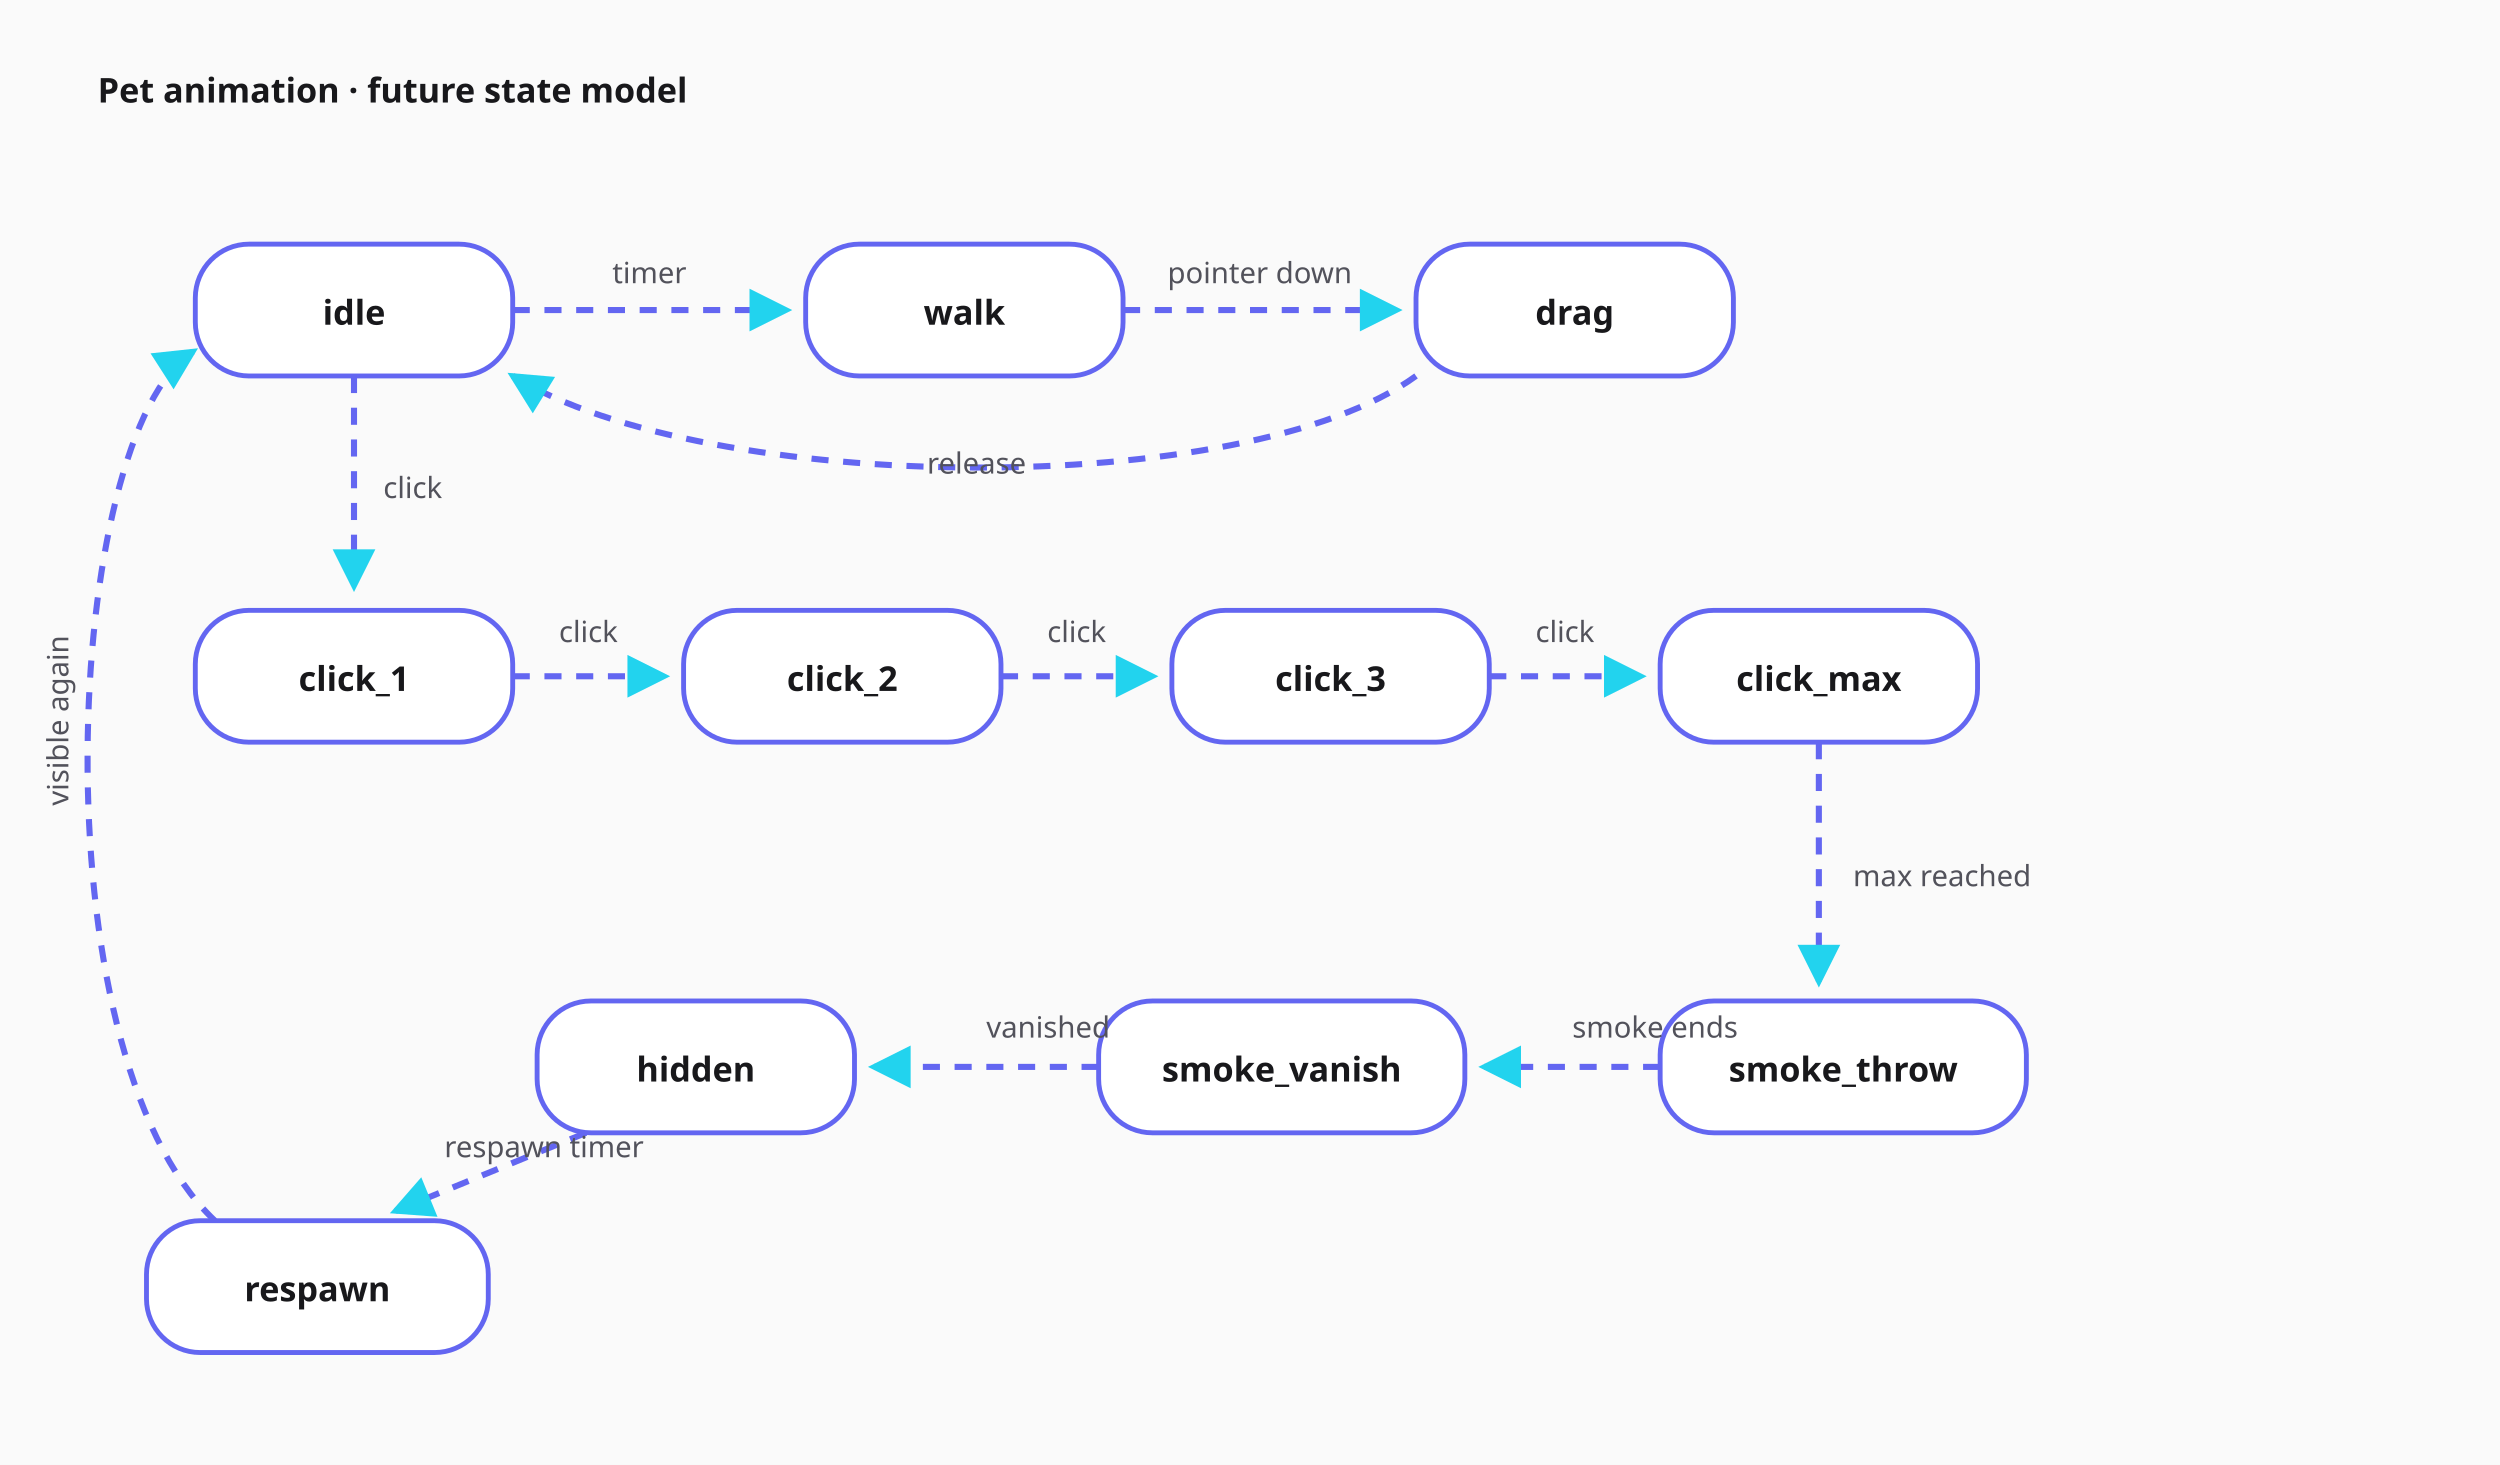
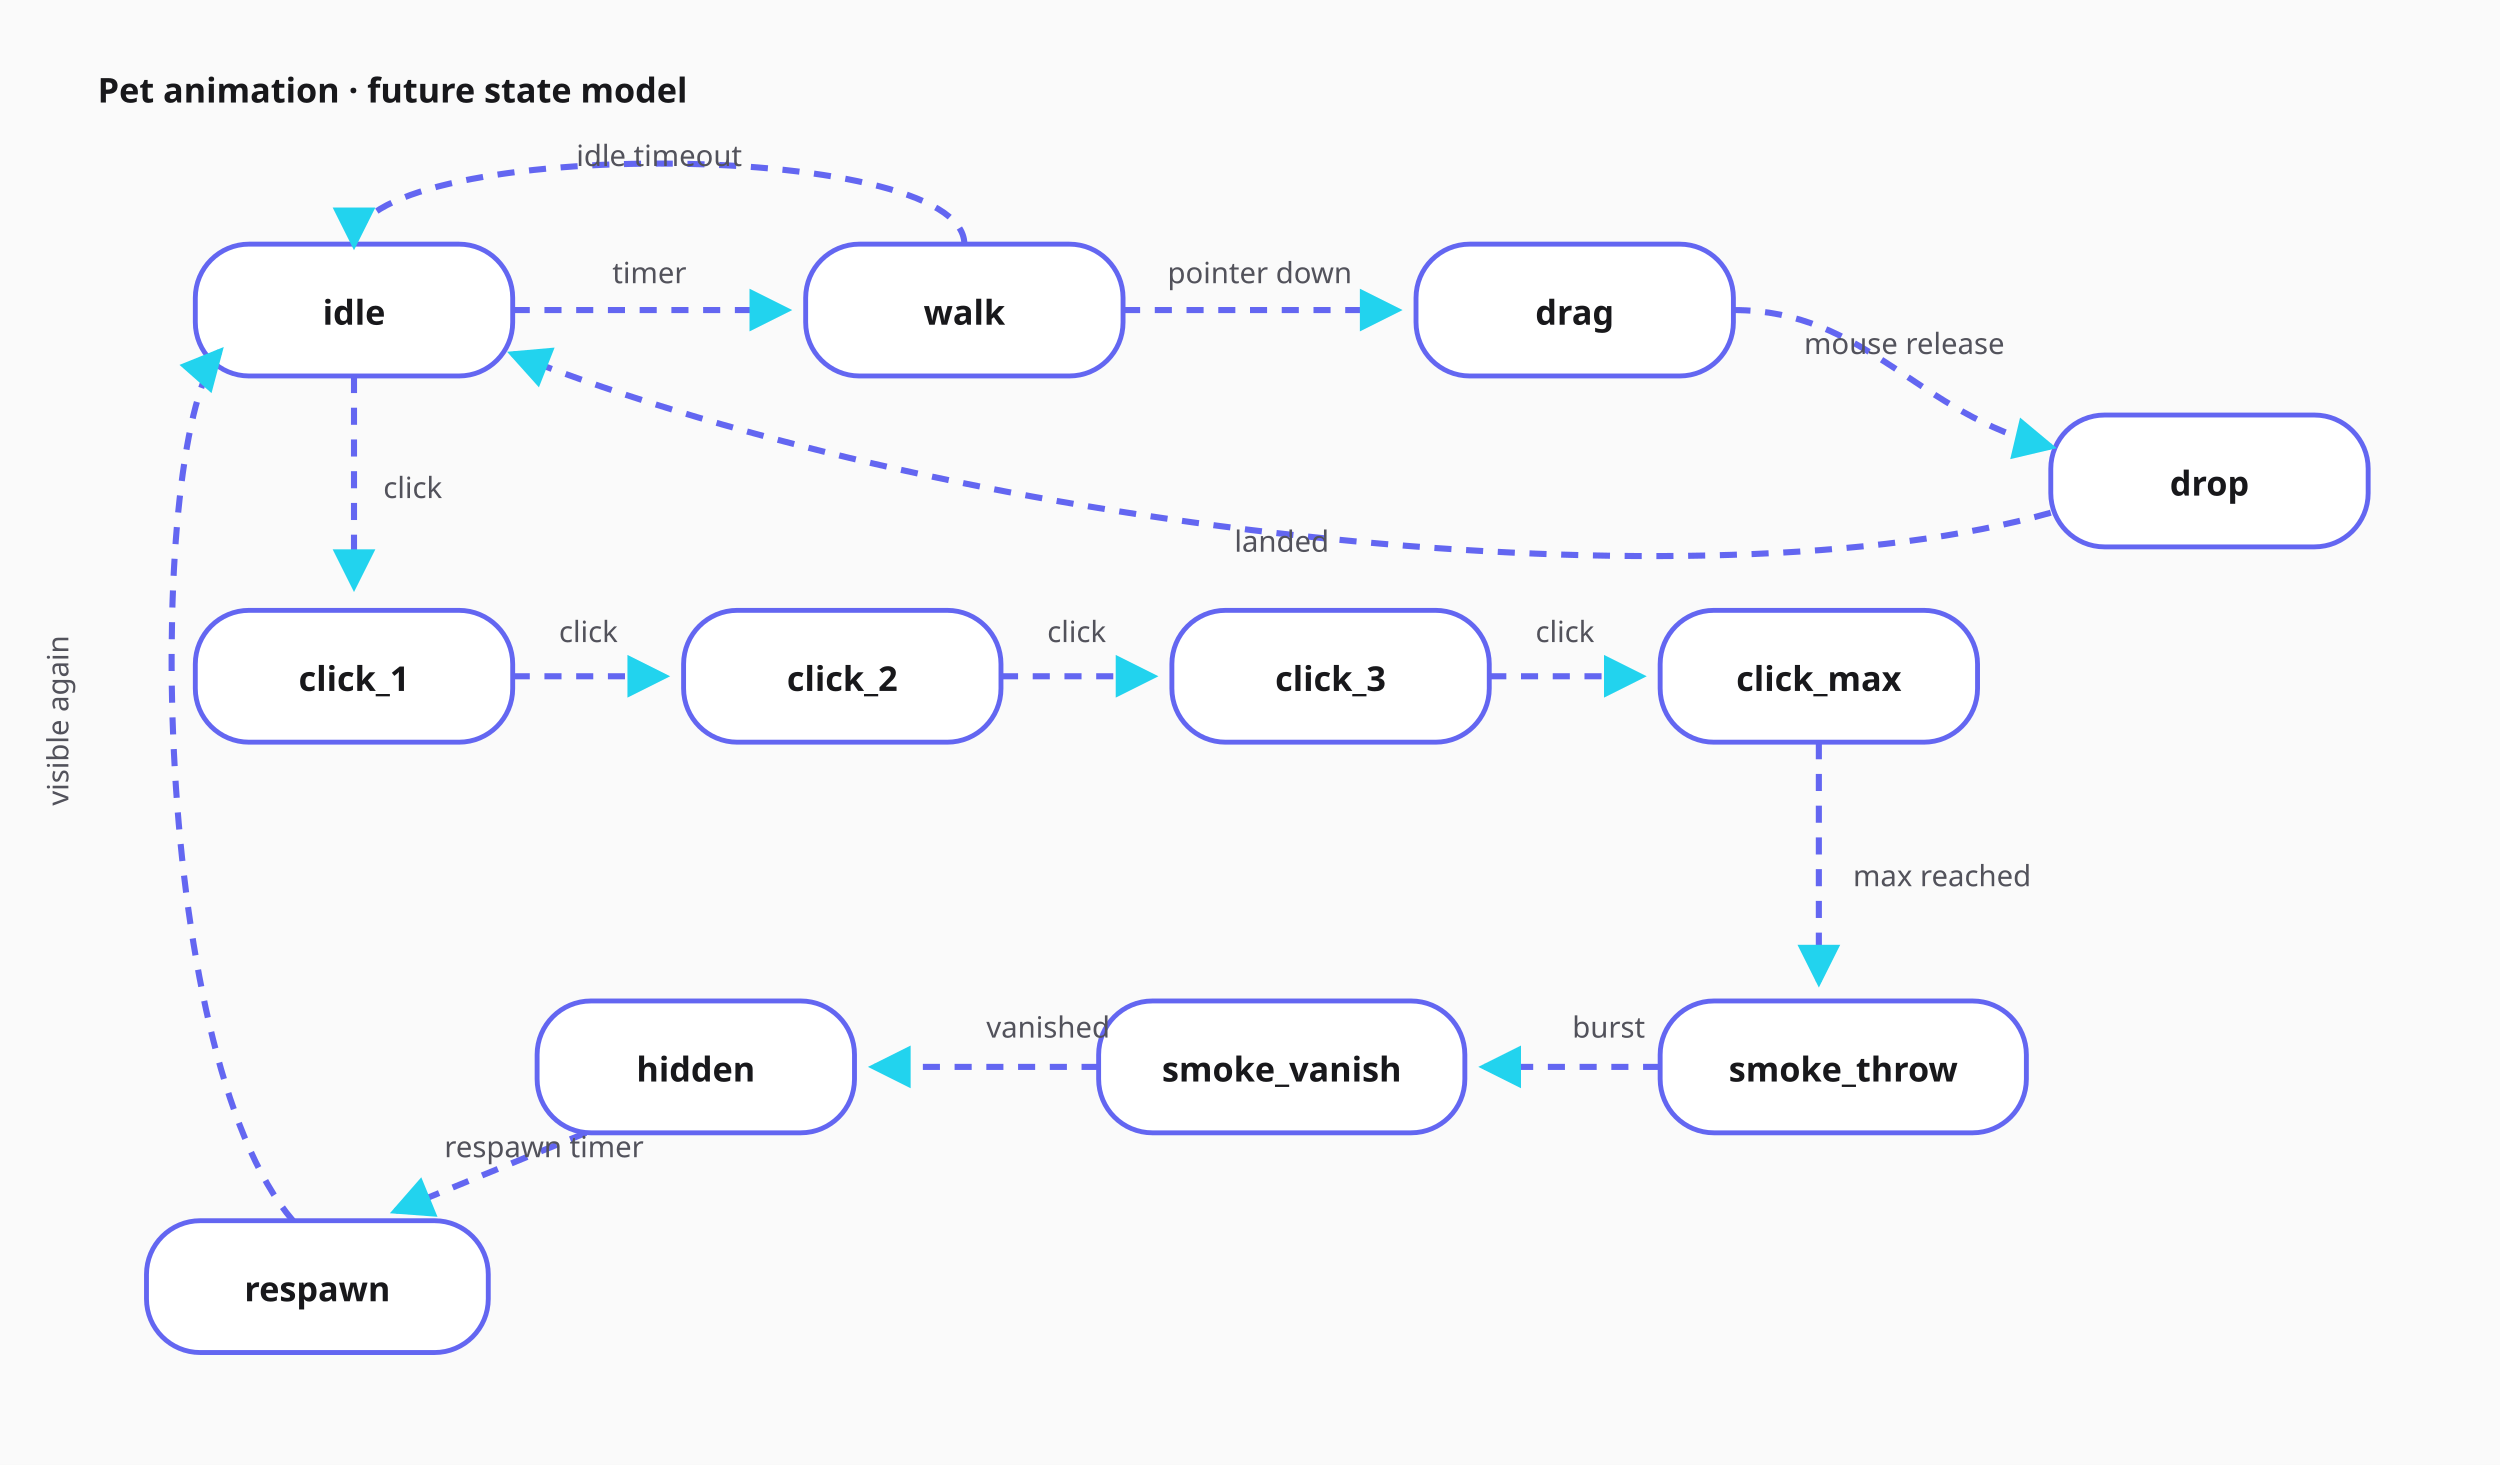
- <svg xmlns="http://www.w3.org/2000/svg" viewBox="0 0 1024 600" role="img" aria-labelledby="title desc">
-   <style>.bg{fill:#fafafa}.node{fill:#fff;stroke:#6366f1;stroke-width:2}.t{fill:#18181b;font:650 14px system-ui,sans-serif}.label{fill:#52525b;font:12px system-ui,sans-serif}.edge{fill:none;stroke:#6366f1;stroke-width:2.5;stroke-dasharray:7 6;marker-end:url(#a);animation:dash 8s linear infinite}.current{animation:pulse 2.5s ease-in-out infinite}.fade{animation:fade .8s ease both}@keyframes dash{to{stroke-dashoffset:-110}}@keyframes pulse{50%{filter:drop-shadow(0 0 7px #22d3ee)}}@keyframes fade{from{opacity:0}to{opacity:1}}@media(prefers-color-scheme:dark){.bg{fill:#18181b}.node{fill:#27272a;stroke:#6366f1}.t{fill:#fafafa}.label{fill:#d4d4d8}}</style>
+ <svg xmlns="http://www.w3.org/2000/svg" aria-labelledby="title desc" viewBox="0 0 1024 600">
+   <style>
+         @keyframes dash{to{stroke-dashoffset:-110}}@keyframes pulse{50%{filter:drop-shadow(0 0 7px #22d3ee)}}@keyframes fade{0%{opacity:0}to{opacity:1}}.node{fill:#fff;stroke:#6366f1;stroke-width:2}.t{fill:#18181b;font:650 14px system-ui,sans-serif}.label{fill:#52525b;font:12px system-ui,sans-serif}.edge{fill:none;stroke:#6366f1;stroke-width:2.5;stroke-dasharray:7 6;marker-end:url(#a);animation:dash 8s linear infinite}@media (prefers-color-scheme:dark){svg&gt;path:first-of-type{fill:#18181b!important}.node{fill:#27272a;stroke:#6366f1}.t{fill:#fafafa}.label{fill:#d4d4d8}}
+     </style>
  <defs>
-     <marker id="a" markerWidth="7" markerHeight="7" refX="6" refY="3.5" orient="auto">
-       <path d="M0 0l7 3.5-7 3.5z" fill="#22d3ee" />
+     <marker id="a" markerHeight="7" markerWidth="7" orient="auto" refX="6" refY="3.5">
+       <path fill="#22d3ee" d="m0 0 7 3.5L0 7z" />
    </marker>
  </defs>
-   <rect class="bg" width="1024" height="600" />
-   <text class="t" x="40" y="42" font-size="24">Pet animation · future state model</text>
-   <g class="fade">
-     <rect class="node current" x="80" y="100" width="130" height="54" rx="22" />
-     <text class="t" x="145" y="133" text-anchor="middle">idle</text>
-     <rect class="node" x="330" y="100" width="130" height="54" rx="22" />
-     <text class="t" x="395" y="133" text-anchor="middle">walk</text>
-     <rect class="node" x="580" y="100" width="130" height="54" rx="22" />
-     <text class="t" x="645" y="133" text-anchor="middle">drag</text>
-     <rect class="node" x="80" y="250" width="130" height="54" rx="22" />
-     <text class="t" x="145" y="283" text-anchor="middle">click_1</text>
-     <rect class="node" x="280" y="250" width="130" height="54" rx="22" />
-     <text class="t" x="345" y="283" text-anchor="middle">click_2</text>
-     <rect class="node" x="480" y="250" width="130" height="54" rx="22" />
-     <text class="t" x="545" y="283" text-anchor="middle">click_3</text>
-     <rect class="node" x="680" y="250" width="130" height="54" rx="22" />
-     <text class="t" x="745" y="283" text-anchor="middle">click_max</text>
-     <rect class="node" x="680" y="410" width="150" height="54" rx="22" />
-     <text class="t" x="755" y="443" text-anchor="middle">smoke_throw</text>
-     <rect class="node" x="450" y="410" width="150" height="54" rx="22" />
-     <text class="t" x="525" y="443" text-anchor="middle">smoke_vanish</text>
-     <rect class="node" x="220" y="410" width="130" height="54" rx="22" />
-     <text class="t" x="285" y="443" text-anchor="middle">hidden</text>
-     <rect class="node" x="60" y="500" width="140" height="54" rx="22" />
-     <text class="t" x="130" y="533" text-anchor="middle">respawn</text>
-     <path class="edge" d="M210 127h112" />
-     <text class="label" x="266" y="116" text-anchor="middle">timer</text>
-     <path class="edge" d="M460 127h112" />
-     <text class="label" x="516" y="116" text-anchor="middle">pointer down</text>
-     <path class="edge" d="M580 154C510 205 290 203 210 154" />
-     <text class="label" x="400" y="194" text-anchor="middle">release</text>
-     <path class="edge" d="M145 154v86" />
-     <text class="label" x="157" y="204">click</text>
-     <path class="edge" d="M210 277h62" />
-     <text class="label" x="241" y="263" text-anchor="middle">click</text>
-     <path class="edge" d="M410 277h62" />
-     <text class="label" x="441" y="263" text-anchor="middle">click</text>
-     <path class="edge" d="M610 277h62" />
-     <text class="label" x="641" y="263" text-anchor="middle">click</text>
-     <path class="edge" d="M745 304v98" />
-     <text class="label" x="759" y="363">max reached</text>
-     <path class="edge" d="M680 437h-72" />
-     <text class="label" x="644" y="425">smoke ends</text>
-     <path class="edge" d="M450 437h-92" />
-     <text class="label" x="404" y="425">vanished</text>
-     <path class="edge" d="M240 464l-78 32" />
-     <text class="label" x="182" y="474">respawn timer</text>
-     <path class="edge" d="M88 500C14 430 26 178 79 144" />
-     <text class="label" x="28" y="330" transform="rotate(-90 28 330)">visible again</text>
+   <path d="M0 0h1024v600H0z" style="fill:#fafafa" />
+   <text x="40" y="42" class="t" font-size="24">Pet animation · future state model</text>
+   <g style="animation:fade .8s ease both">
+     <rect width="130" height="54" x="80" y="100" class="node" rx="22" style="animation:pulse 2.5s ease-in-out infinite" />
+     <text x="145" y="133" class="t" text-anchor="middle">idle</text>
+     <rect width="130" height="54" x="330" y="100" class="node" rx="22" />
+     <text x="395" y="133" class="t" text-anchor="middle">walk</text>
+     <rect width="130" height="54" x="580" y="100" class="node" rx="22" />
+     <text x="645" y="133" class="t" text-anchor="middle">drag</text>
+     <rect width="130" height="54" x="840" y="170" class="node" rx="22" />
+     <text x="905" y="203" class="t" text-anchor="middle">drop</text>
+     <rect width="130" height="54" x="80" y="250" class="node" rx="22" />
+     <text x="145" y="283" class="t" text-anchor="middle">click_1</text>
+     <rect width="130" height="54" x="280" y="250" class="node" rx="22" />
+     <text x="345" y="283" class="t" text-anchor="middle">click_2</text>
+     <rect width="130" height="54" x="480" y="250" class="node" rx="22" />
+     <text x="545" y="283" class="t" text-anchor="middle">click_3</text>
+     <rect width="130" height="54" x="680" y="250" class="node" rx="22" />
+     <text x="745" y="283" class="t" text-anchor="middle">click_max</text>
+     <rect width="150" height="54" x="680" y="410" class="node" rx="22" />
+     <text x="755" y="443" class="t" text-anchor="middle">smoke_throw</text>
+     <rect width="150" height="54" x="450" y="410" class="node" rx="22" />
+     <text x="525" y="443" class="t" text-anchor="middle">smoke_vanish</text>
+     <rect width="130" height="54" x="220" y="410" class="node" rx="22" />
+     <text x="285" y="443" class="t" text-anchor="middle">hidden</text>
+     <rect width="140" height="54" x="60" y="500" class="node" rx="22" />
+     <text x="130" y="533" class="t" text-anchor="middle">respawn</text>
+     <path d="M210 127h112" class="edge" />
+     <text x="266" y="116" class="label" text-anchor="middle">timer</text>
+     <path d="M460 127h112" class="edge" />
+     <text x="516" y="116" class="label" text-anchor="middle">pointer down</text>
+     <path d="M395 100c0-44-250-44-250 0" class="edge" />
+     <text x="270" y="68" class="label" text-anchor="middle">idle timeout</text>
+     <path d="M710 127c55 0 75 43 130 56" class="edge" />
+     <text x="780" y="145" class="label" text-anchor="middle">mouse release</text>
+     <path d="M840 210c-140 40-440 10-630-65" class="edge" />
+     <text x="525" y="226" class="label" text-anchor="middle">landed</text>
+     <path d="M145 154v86" class="edge" />
+     <text x="157" y="204" class="label">click</text>
+     <path d="M210 277h62" class="edge" />
+     <text x="241" y="263" class="label" text-anchor="middle">click</text>
+     <path d="M410 277h62" class="edge" />
+     <text x="441" y="263" class="label" text-anchor="middle">click</text>
+     <path d="M610 277h62" class="edge" />
+     <text x="641" y="263" class="label" text-anchor="middle">click</text>
+     <path d="M745 304v98" class="edge" />
+     <text x="759" y="363" class="label">max reached</text>
+     <path d="M680 437h-72" class="edge" />
+     <text x="644" y="425" class="label">burst</text>
+     <path d="M450 437h-92" class="edge" />
+     <text x="404" y="425" class="label">vanished</text>
+     <path d="m240 464-78 32" class="edge" />
+     <text x="182" y="474" class="label">respawn timer</text>
+     <path d="M120 500c-60-70-60-322-30-356" class="edge" />
+     <text x="28" y="330" class="label" transform="rotate(-90 28 330)">visible again</text>
  </g>
</svg>
